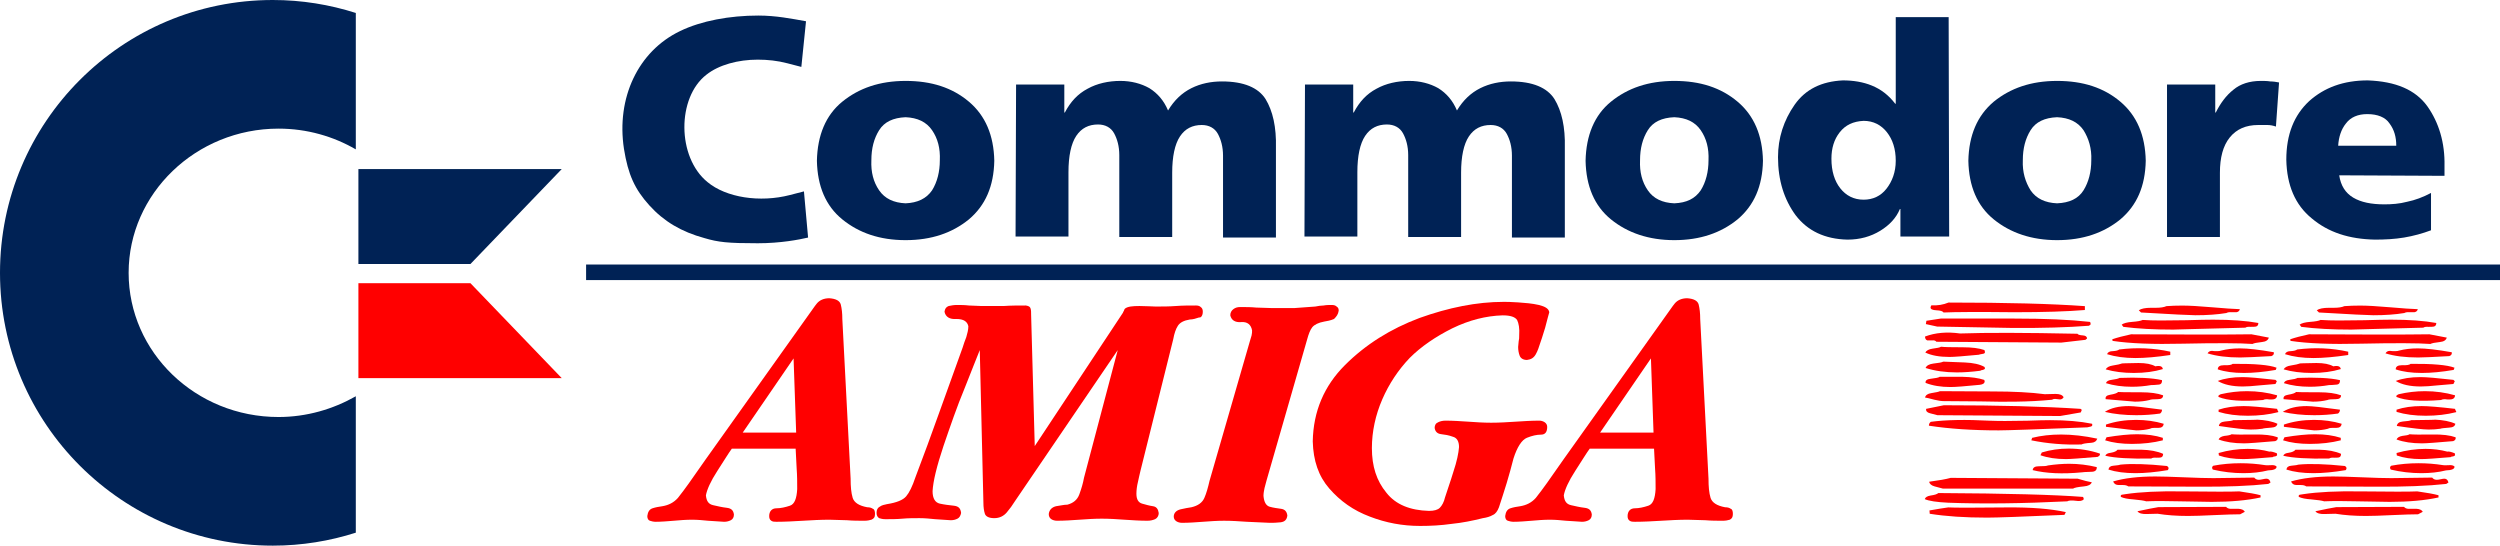
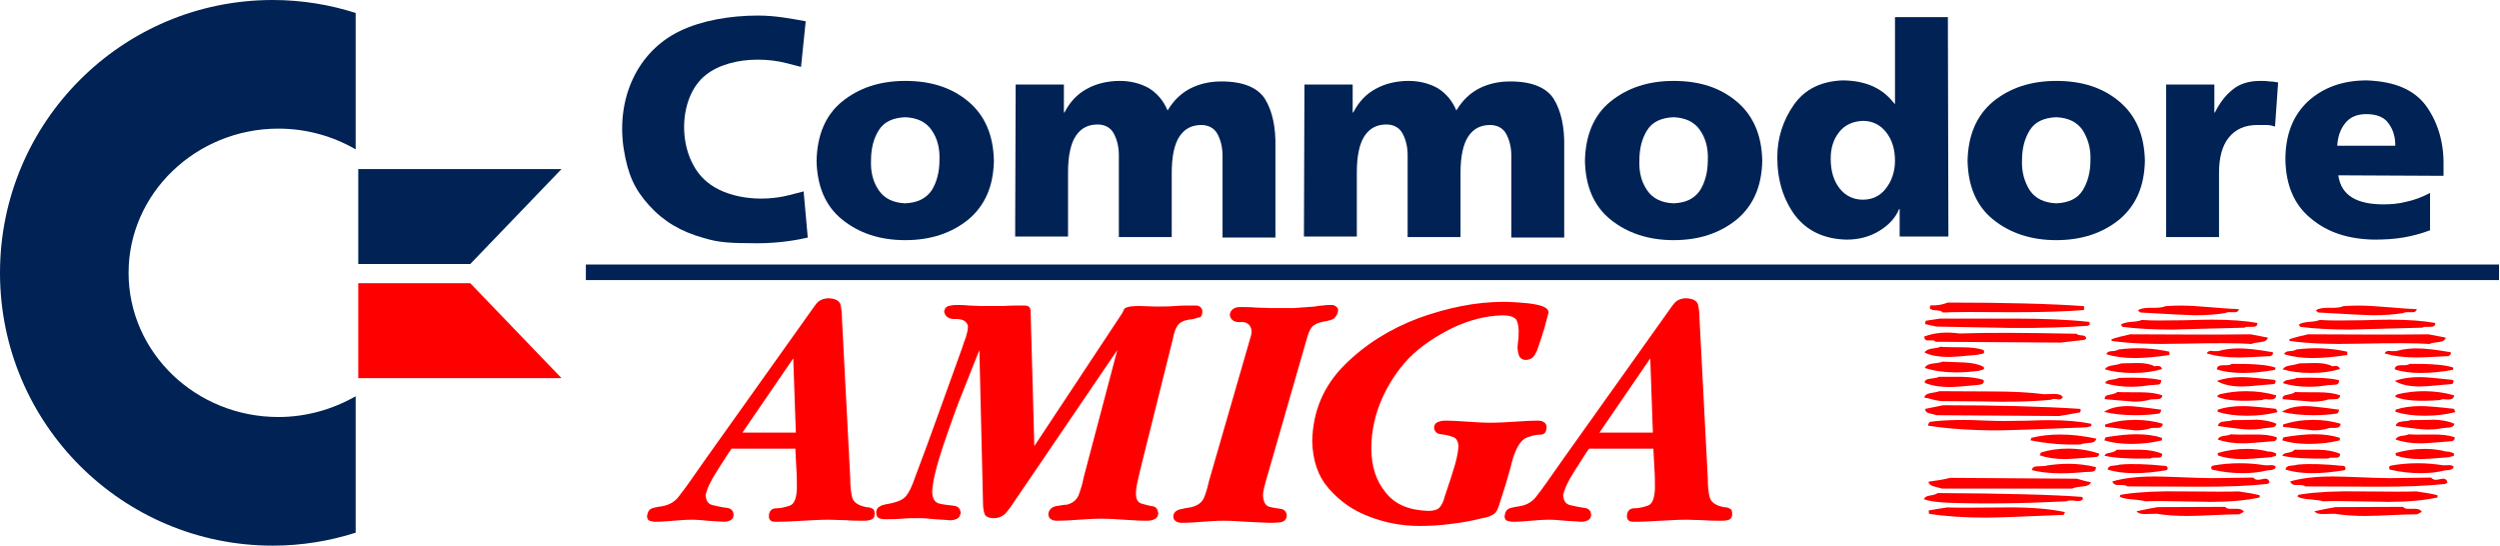
- <svg xmlns="http://www.w3.org/2000/svg" xmlns:xlink="http://www.w3.org/1999/xlink" xml:space="preserve" viewBox="-64 344.8 482 105.2" y="0px" x="0px" id="svg7148" version="1.1">
+ <svg xmlns="http://www.w3.org/2000/svg" xmlns:xlink="http://www.w3.org/1999/xlink" xml:space="preserve" viewBox="-64 344.8 600.505 131.065" y="0px" x="0px" id="svg7148" version="1.1" width="600.505" height="131.065">
  <defs id="defs62">
    <clipPath id="clipPath842" clipPathUnits="userSpaceOnUse">
-       <use height="100%" width="100%" id="use844" xlink:href="#g838" y="0" x="0" />
+       <use height="100%" width="100%" id="use844" xlink:href="#g838" y="0" x="0" transform="translate(3.0973467e-6,-2.9212866e-5)" />
    </clipPath>
  </defs>
-   <g id="g838">
+   <g id="g838" transform="translate(-3.0973467e-6,2.9212866e-5)">
    <g aria-label="500" transform="scale(1.031746,0.9692306)" style="font-style:normal;font-variant:normal;font-weight:normal;font-stretch:normal;font-size:54.274px;line-height:1.25;font-family:BoobToob;-inkscape-font-specification:'BoobToob, Normal';font-variant-ligatures:discretionary-ligatures historical-ligatures;font-variant-caps:normal;font-variant-numeric:normal;font-feature-settings:normal;text-align:start;letter-spacing:0px;word-spacing:0px;writing-mode:lr-tb;text-anchor:start;fill:#ff0000;fill-opacity:1;stroke:none;stroke-width:0.814" id="text876">
-       <g id="g926">
+       <g id="g926" transform="matrix(1.245862,0,0,1.245862,15.251,-87.46439)">
        <g id="g901" transform="scale(0.9692306,1.031746)">
          <g id="Logo">
            <path id="path3002" d="m -11.4,344.8 c -29.1,0 -52.6,23.6 -52.6,52.6 0,29.1 23.6,52.6 52.6,52.6 5.6,0 11,-0.9 16,-2.5 v -26.3 c -4.4,2.5 -9.5,4 -14.9,4 -16,0 -28.9,-12.5 -28.9,-27.8 0,-15.3 13,-27.8 28.9,-27.8 5.5,0 10.6,1.5 14.9,4 v -26.3 c -5,-1.6 -10.4,-2.5 -16,-2.5 z" style="fill:#002255" />
-             <polygon id="polygon9367" points="5.1,395.7 5.1,377.4 44.3,377.4 26.7,395.7 " style="fill:#002255" />
-             <polygon id="polygon9369" points="5.1,399.4 5.1,417.7 44.3,417.7 26.7,399.4 " style="fill:#ff0000" />
+             <polygon id="polygon9367" points="26.7,395.7 5.1,395.7 5.1,377.4 44.3,377.4 " style="fill:#002255" />
+             <polygon id="polygon9369" points="26.7,399.4 5.1,399.4 5.1,417.7 44.3,417.7 " style="fill:#ff0000" />
          </g>
          <g id="Commodore">
            <path id="path3067" d="m 110.6,391.1 c 5,0 9,-1.4 12.2,-4 3.2,-2.7 4.8,-6.4 4.9,-11.3 -0.1,-4.9 -1.7,-8.7 -4.9,-11.4 -3.2,-2.7 -7.2,-4 -12.2,-4 -5,0 -9,1.4 -12.2,4 -3.2,2.6 -4.8,6.5 -4.9,11.4 0.1,4.9 1.7,8.7 4.9,11.3 3.2,2.6 7.2,4 12.2,4 z m 0,-7.1 c -2.3,-0.1 -4,-0.9 -5.1,-2.5 -1.1,-1.6 -1.6,-3.5 -1.5,-5.8 0,-2.3 0.5,-4.2 1.5,-5.8 1,-1.6 2.7,-2.4 5.1,-2.5 2.3,0.1 4,0.9 5.1,2.5 1.1,1.6 1.6,3.5 1.5,5.8 0,2.2 -0.5,4.2 -1.5,5.8 -1.1,1.6 -2.8,2.4 -5.1,2.5 z" style="fill:#002255" />
            <path id="path3069" d="M 131.8,390.4 H 142 V 378 c 0,-3.1 0.5,-5.5 1.5,-7 1,-1.5 2.4,-2.2 4.2,-2.2 1.4,0 2.5,0.6 3.1,1.7 0.6,1.1 1,2.5 1,4.2 v 15.8 H 162 v -12.4 c 0,-3.1 0.5,-5.5 1.5,-7 1,-1.5 2.4,-2.2 4.2,-2.2 1.4,0 2.5,0.6 3.1,1.7 0.6,1.1 1,2.5 1,4.2 v 15.8 H 182 v -17.3 c 0.1,-4 -0.6,-7.1 -2,-9.4 -1.4,-2.2 -4.2,-3.4 -8.4,-3.4 -2.1,0 -4.1,0.4 -5.9,1.3 -1.8,0.9 -3.3,2.3 -4.5,4.3 -0.8,-1.9 -2,-3.3 -3.6,-4.3 -1.6,-0.9 -3.5,-1.4 -5.6,-1.4 -2.3,0 -4.5,0.5 -6.3,1.5 -1.9,1 -3.3,2.5 -4.4,4.6 h -0.1 v -5.4 h -9.3 z" style="fill:#002255" />
            <path id="path3071" d="m 187.5,390.4 h 10.2 V 378 c 0,-3.1 0.5,-5.5 1.5,-7 1,-1.5 2.4,-2.2 4.2,-2.2 1.4,0 2.5,0.6 3.1,1.7 0.6,1.1 1,2.5 1,4.2 v 15.8 h 10.2 v -12.4 c 0,-3.1 0.5,-5.5 1.5,-7 1,-1.5 2.4,-2.2 4.2,-2.2 1.4,0 2.5,0.6 3.1,1.7 0.6,1.1 1,2.5 1,4.2 v 15.8 h 10.2 v -17.3 c 0.1,-4 -0.6,-7.1 -2,-9.4 -1.4,-2.2 -4.2,-3.4 -8.4,-3.4 -2.1,0 -4.1,0.4 -5.9,1.3 -1.8,0.9 -3.3,2.3 -4.5,4.3 -0.8,-1.9 -2,-3.3 -3.6,-4.3 -1.6,-0.9 -3.5,-1.4 -5.6,-1.4 -2.3,0 -4.5,0.5 -6.3,1.5 -1.9,1 -3.3,2.5 -4.4,4.6 h -0.1 v -5.4 h -9.3 z" style="fill:#002255" />
            <path id="path3073" d="m 258.8,391.1 c 5,0 9,-1.4 12.2,-4 3.2,-2.7 4.8,-6.4 4.9,-11.3 -0.1,-4.9 -1.7,-8.7 -4.9,-11.4 -3.2,-2.7 -7.2,-4 -12.2,-4 -5,0 -9,1.4 -12.2,4 -3.2,2.6 -4.8,6.5 -4.9,11.4 0.1,4.9 1.7,8.7 4.9,11.3 3.2,2.6 7.3,4 12.2,4 z m 0,-7.1 c -2.3,-0.1 -4,-0.9 -5.1,-2.5 -1.1,-1.6 -1.6,-3.5 -1.5,-5.8 0,-2.3 0.5,-4.2 1.5,-5.8 1,-1.6 2.7,-2.4 5.1,-2.5 2.3,0.1 4,0.9 5.1,2.5 1.1,1.6 1.6,3.5 1.5,5.8 0,2.2 -0.5,4.2 -1.5,5.8 -1.1,1.6 -2.7,2.4 -5.1,2.5 z" style="fill:#002255" />
            <path id="path3075" d="m 311.7,348.1 h -10.2 v 16.7 h -0.1 c -1.3,-1.7 -2.8,-2.8 -4.5,-3.5 -1.7,-0.7 -3.6,-1 -5.6,-1 -4.1,0.2 -7.2,1.7 -9.3,4.7 -2.1,3 -3.2,6.4 -3.2,10.1 0,4.5 1.2,8.2 3.4,11.2 2.3,3 5.6,4.6 10,4.7 2.4,0 4.5,-0.6 6.3,-1.7 1.8,-1.1 3.1,-2.5 3.8,-4.2 h 0.1 v 5.3 h 9.4 z m -22.6,27.3 c 0,-2 0.5,-3.7 1.6,-5.1 1.1,-1.4 2.6,-2.1 4.6,-2.2 1.9,0 3.4,0.8 4.5,2.2 1.1,1.4 1.7,3.2 1.7,5.5 0,2.2 -0.7,4 -1.8,5.4 -1.1,1.4 -2.6,2.1 -4.4,2.1 -1.9,0 -3.4,-0.8 -4.5,-2.2 -1.1,-1.4 -1.7,-3.3 -1.7,-5.7 z" style="fill:#002255" />
            <path id="path3077" d="m 332.6,391.1 c 5,0 9,-1.4 12.2,-4 3.2,-2.7 4.8,-6.4 4.9,-11.3 -0.1,-4.9 -1.7,-8.7 -4.9,-11.4 -3.2,-2.7 -7.2,-4 -12.2,-4 -5,0 -9,1.4 -12.2,4 -3.2,2.7 -4.8,6.5 -4.9,11.4 0.1,4.9 1.7,8.7 4.9,11.3 3.2,2.6 7.3,4 12.2,4 z m 0,-7.1 c -2.3,-0.1 -4,-0.9 -5.1,-2.5 -1,-1.6 -1.6,-3.5 -1.5,-5.8 0,-2.3 0.5,-4.2 1.5,-5.8 1,-1.6 2.7,-2.4 5.1,-2.5 2.3,0.1 4,0.9 5.1,2.5 1,1.6 1.6,3.5 1.5,5.8 0,2.2 -0.5,4.2 -1.5,5.8 -1,1.6 -2.7,2.4 -5.1,2.5 z" style="fill:#002255" />
            <path id="path3079" d="m 375.4,360.7 c -0.5,-0.1 -1.1,-0.2 -1.7,-0.2 -0.6,-0.1 -1.2,-0.1 -1.8,-0.1 -2.2,0 -4,0.6 -5.3,1.7 -1.4,1.1 -2.5,2.6 -3.4,4.4 h -0.1 v -5.4 h -9.3 v 29.4 H 364 v -12.4 c 0,-2.9 0.6,-5.2 1.9,-6.8 1.3,-1.6 3.1,-2.4 5.5,-2.4 0.6,0 1.2,0 1.7,0 0.6,0 1.1,0.1 1.7,0.3 z" style="fill:#002255" />
            <path id="path3081" d="m 407.3,378.7 v -1.9 c 0.1,-4.5 -1.1,-8.4 -3.3,-11.5 -2.3,-3.2 -6.1,-4.8 -11.5,-5 -4.7,0 -8.4,1.4 -11.3,4 -2.9,2.7 -4.4,6.4 -4.4,11.3 0.1,4.9 1.7,8.7 4.9,11.3 3.2,2.7 7.2,4 12.2,4.1 1.9,0 3.8,-0.1 5.6,-0.4 1.8,-0.3 3.6,-0.8 5.2,-1.4 V 382 c -1.5,0.8 -3.1,1.4 -4.6,1.7 -1.5,0.4 -3,0.5 -4.4,0.5 -2.5,0 -4.5,-0.4 -6,-1.3 -1.5,-0.9 -2.4,-2.3 -2.7,-4.3 z m -20.5,-5.8 c 0.1,-1.7 0.6,-3.2 1.5,-4.3 0.9,-1.2 2.3,-1.8 4.1,-1.8 2,0 3.5,0.6 4.3,1.8 0.9,1.2 1.3,2.6 1.3,4.3 z" style="fill:#002255" />
            <path id="path3064" d="m 71.8,390.7 c -4.4,-1.2 -7.8,-3.2 -10.6,-6.3 -2.8,-3.1 -4.1,-5.9 -4.9,-10.9 -1.5,-9.8 2.7,-18.8 10.8,-22.7 4.1,-2 9.6,-3 15.1,-3 3.4,0 6.4,0.6 9.2,1.1 l -0.9,8.8 c 0,0 -0.7,-0.2 -2.7,-0.7 -1.9,-0.5 -3.8,-0.7 -5.7,-0.7 -3.8,0 -7.5,1 -9.9,2.9 -5.7,4.4 -5.7,15.9 0.2,20.7 3.6,3 10.1,4 15.9,2.5 l 2.7,-0.7 0.8,8.9 c -1.7,0.4 -5.3,1.1 -9.7,1.1 -5.8,0 -7.6,-0.2 -10.3,-1 z" style="fill:#002255" />
          </g>
          <rect id="Line" x="49" y="395.8" width="369" height="3" style="fill:#002255" />
          <g id="Amiga">
            <path id="path6187" d="m 104.7,443.9 c 0,-0.5 -0.1,-0.9 -0.4,-1 -0.3,-0.2 -0.6,-0.3 -1.1,-0.3 -1.6,-0.3 -2.5,-0.9 -2.8,-1.8 -0.3,-1 -0.4,-2.2 -0.4,-3.7 l -1.6,-30.8 c 0,-1.1 -0.1,-2 -0.3,-2.8 -0.2,-0.7 -0.9,-1.1 -2.2,-1.2 -1.1,0 -1.9,0.4 -2.4,1 -0.5,0.6 -1,1.4 -1.6,2.2 l -19.8,27.8 -3.3,4.7 c -0.7,1 -1.4,1.9 -2.1,2.8 -0.8,0.9 -1.8,1.4 -3,1.6 -0.7,0.1 -1.3,0.2 -1.9,0.4 -0.6,0.2 -0.9,0.7 -1,1.5 0,0.5 0.2,0.8 0.5,0.9 0.3,0.1 0.7,0.2 1.1,0.2 1.1,0 2.3,-0.1 3.5,-0.2 1.2,-0.1 2.3,-0.2 3.5,-0.2 1.1,0 2.1,0.1 3.1,0.2 1,0.1 2.1,0.1 3.1,0.2 0.5,0 0.9,-0.1 1.3,-0.3 0.4,-0.2 0.6,-0.6 0.6,-1.1 -0.1,-0.8 -0.5,-1.2 -1.4,-1.3 -0.9,-0.1 -1.7,-0.3 -2.6,-0.5 -0.9,-0.2 -1.3,-0.8 -1.4,-1.9 0.2,-1.1 0.9,-2.7 2.2,-4.7 1.3,-2 2.2,-3.5 2.8,-4.3 h 12.3 c 0.1,1.3 0.1,2.6 0.2,3.9 0.1,1.3 0.1,2.6 0.1,3.9 -0.1,1.8 -0.5,2.9 -1.4,3.2 -0.9,0.3 -1.8,0.5 -2.6,0.5 -0.9,0 -1.4,0.6 -1.4,1.5 0,0.4 0.1,0.7 0.4,0.9 0.3,0.2 0.6,0.2 1,0.2 1.7,0 3.4,-0.1 5.1,-0.2 1.7,-0.1 3.4,-0.2 5.1,-0.2 1.1,0 2.3,0.1 3.4,0.1 1.1,0.1 2.3,0.1 3.4,0.1 0.5,0 1,-0.1 1.3,-0.2 0.5,-0.2 0.7,-0.5 0.7,-1.1 z M 89.5,428.2 H 79.2 L 89,413.9 Z" style="fill:#ff0000" />
            <path id="path4766" d="m 194.1,404.7 c 0,-0.4 -0.1,-0.6 -0.4,-0.8 -0.2,-0.2 -0.5,-0.3 -0.9,-0.3 -0.6,0 -1.1,0 -1.6,0.1 -0.5,0 -1.1,0.1 -1.6,0.2 -1.4,0.1 -2.7,0.2 -4.1,0.3 -1.4,0 -2.8,0 -4.2,0 -1,0 -2,-0.1 -3.1,-0.1 -1,-0.1 -2,-0.1 -3.1,-0.1 -0.5,0 -0.9,0.1 -1.3,0.4 -0.4,0.3 -0.6,0.7 -0.6,1.2 0.2,0.9 0.9,1.4 2.1,1.3 1.2,-0.1 1.9,0.5 2.1,1.6 0,0.3 0,0.6 -0.1,1 -0.1,0.3 -0.2,0.6 -0.3,1 l -7.8,27 c -0.3,1.3 -0.6,2.4 -1,3.3 -0.4,0.9 -1.2,1.5 -2.5,1.8 -0.6,0.1 -1.3,0.2 -2.1,0.4 -0.8,0.2 -1.3,0.7 -1.3,1.4 0,0.4 0.2,0.7 0.5,0.9 0.3,0.2 0.7,0.3 1.1,0.3 1.3,0 2.7,-0.1 4,-0.2 1.4,-0.1 2.7,-0.2 4.1,-0.2 1.5,0 2.9,0.1 4.4,0.2 1.5,0.1 2.9,0.1 4.4,0.2 0.6,0 1.3,0 2.1,-0.1 0.8,-0.1 1.2,-0.5 1.3,-1.3 -0.1,-0.8 -0.5,-1.2 -1.2,-1.3 -0.7,-0.1 -1.5,-0.2 -2.2,-0.4 -0.7,-0.2 -1.1,-0.9 -1.2,-2.1 0,-0.5 0.1,-1 0.2,-1.5 0.1,-0.5 0.3,-1 0.4,-1.5 l 7.8,-27.1 c 0.3,-1.1 0.6,-1.9 1,-2.4 0.4,-0.5 1.2,-0.9 2.3,-1.1 0.6,-0.1 1.2,-0.2 1.9,-0.5 0.5,-0.5 0.8,-0.9 0.9,-1.6 z" style="fill:#ff0000" />
            <path id="path4768" d="m 234.7,405 c -0.1,-0.7 -0.8,-1.1 -2,-1.4 -1.3,-0.3 -2.6,-0.4 -4,-0.5 -1.4,-0.1 -2.3,-0.1 -2.8,-0.1 -5.2,0 -10.6,1.1 -16.2,3.1 -5.6,2.1 -10.4,5.1 -14.4,9.1 -4,4 -6.1,8.9 -6.2,14.7 0.1,3.7 1.1,6.7 3.2,9.1 2.1,2.4 4.6,4.2 7.8,5.4 3.1,1.2 6.3,1.8 9.7,1.8 2,0 4,-0.1 6.1,-0.4 2,-0.2 4,-0.6 6,-1.1 0.7,-0.1 1.4,-0.3 1.9,-0.6 0.5,-0.2 0.9,-0.7 1.2,-1.5 0.5,-1.5 1,-3.1 1.5,-4.7 0.5,-1.6 0.9,-3.2 1.3,-4.7 0.7,-2.2 1.6,-3.6 2.6,-4 1,-0.4 1.9,-0.6 2.7,-0.6 0.8,0 1.2,-0.5 1.2,-1.5 0,-0.4 -0.2,-0.7 -0.5,-0.9 -0.3,-0.2 -0.7,-0.3 -1,-0.3 -1.5,0 -3.1,0.1 -4.6,0.2 -1.6,0.1 -3.1,0.2 -4.7,0.2 -1.5,0 -3,-0.1 -4.4,-0.2 -1.5,-0.1 -3,-0.2 -4.4,-0.2 -0.5,0 -1,0.1 -1.4,0.3 -0.5,0.2 -0.7,0.6 -0.7,1.1 0.1,0.7 0.5,1.1 1.2,1.2 0.8,0.1 1.5,0.2 2.3,0.5 0.8,0.2 1.2,0.9 1.2,2 -0.1,1.2 -0.4,2.7 -1.1,4.8 -0.6,2 -1.2,3.6 -1.6,4.9 -0.2,0.9 -0.6,1.6 -1,2 -0.4,0.4 -1.1,0.6 -2.1,0.6 -3.6,-0.1 -6.4,-1.2 -8.2,-3.5 -1.9,-2.3 -2.8,-5.1 -2.8,-8.6 0,-3.2 0.7,-6.4 2,-9.4 1.3,-3 3.1,-5.7 5.3,-8 2.2,-2.2 5,-4.1 8.2,-5.7 3.3,-1.6 6.5,-2.4 9.7,-2.5 1.5,0 2.4,0.3 2.8,0.9 0.3,0.6 0.5,1.6 0.4,3 0,0.4 0,0.7 -0.1,1.1 0,0.4 -0.1,0.7 -0.1,1.1 0,0.6 0.1,1.2 0.3,1.7 0.2,0.5 0.7,0.8 1.4,0.8 0.8,-0.1 1.3,-0.4 1.7,-1.1 0.4,-0.7 0.6,-1.4 0.8,-2 0.2,-0.5 0.5,-1.5 1,-3.1 0.4,-1.6 0.7,-2.6 0.8,-3 z" style="fill:#ff0000" />
            <path id="path4770" d="m 270.1,443.9 c 0,-0.5 -0.1,-0.9 -0.4,-1 -0.3,-0.2 -0.6,-0.3 -1.1,-0.3 -1.6,-0.3 -2.5,-0.9 -2.8,-1.8 -0.3,-1 -0.4,-2.2 -0.4,-3.7 l -1.6,-30.8 c 0,-1.1 -0.1,-2 -0.3,-2.8 -0.2,-0.7 -0.9,-1.1 -2.2,-1.2 -1.1,0 -1.9,0.4 -2.4,1 -0.5,0.6 -1,1.4 -1.6,2.2 l -19.8,27.8 -3.3,4.7 c -0.7,1 -1.4,1.9 -2.1,2.8 -0.8,0.9 -1.8,1.4 -3,1.6 -0.7,0.1 -1.3,0.2 -1.9,0.4 -0.6,0.2 -0.9,0.7 -1,1.5 0,0.5 0.2,0.8 0.5,0.9 0.3,0.1 0.7,0.2 1.1,0.2 1.1,0 2.3,-0.1 3.5,-0.2 1.2,-0.1 2.3,-0.2 3.5,-0.2 1.1,0 2.1,0.1 3.1,0.2 1.1,0.1 2.1,0.1 3.1,0.2 0.5,0 0.9,-0.1 1.3,-0.3 0.4,-0.2 0.6,-0.6 0.6,-1.1 -0.1,-0.8 -0.5,-1.2 -1.4,-1.3 -0.9,-0.1 -1.7,-0.3 -2.6,-0.5 -0.9,-0.2 -1.3,-0.8 -1.4,-1.9 0.2,-1.1 0.9,-2.7 2.2,-4.7 1.3,-2 2.2,-3.5 2.8,-4.3 h 12.4 c 0.1,1.3 0.1,2.6 0.2,3.9 0.1,1.3 0.1,2.6 0.1,3.9 -0.1,1.8 -0.5,2.9 -1.4,3.2 -0.9,0.3 -1.8,0.5 -2.6,0.5 -0.9,0 -1.4,0.6 -1.4,1.5 0,0.4 0.1,0.7 0.4,0.9 0.3,0.2 0.6,0.2 1,0.2 1.7,0 3.4,-0.1 5.1,-0.2 1.7,-0.1 3.4,-0.2 5.1,-0.2 1.1,0 2.3,0.1 3.4,0.1 1.1,0.1 2.3,0.1 3.4,0.1 0.5,0 1,-0.1 1.3,-0.2 0.4,-0.2 0.6,-0.5 0.6,-1.1 z m -15.3,-15.7 h -10.3 l 9.8,-14.3 z" style="fill:#ff0000" />
            <path id="path4764" d="m 167.9,404.9 c 0,-0.4 -0.1,-0.7 -0.4,-0.9 -0.2,-0.2 -0.5,-0.3 -0.9,-0.3 -1.3,0 -2.6,0 -3.9,0.1 -1.3,0.1 -2.6,0.1 -3.9,0.1 -0.7,0 -1.7,-0.1 -3.1,-0.1 -1.4,0 -2.3,0.1 -2.8,0.5 -0.1,0.1 -0.2,0.3 -0.2,0.4 -0.1,0.2 -0.2,0.3 -0.2,0.4 l -17,25.7 -0.7,-25.3 c 0,-0.5 0,-0.9 -0.1,-1.2 -0.1,-0.4 -0.4,-0.5 -0.9,-0.6 -1.4,0 -2.9,0 -4.3,0.1 -1.4,0 -2.9,0 -4.3,0 -0.8,0 -1.6,-0.1 -2.4,-0.1 -0.8,-0.1 -1.6,-0.1 -2.4,-0.1 -0.5,0 -1,0.1 -1.5,0.2 -0.5,0.2 -0.7,0.5 -0.8,1.1 0.2,1 1,1.5 2.3,1.4 1.4,0 2.1,0.5 2.3,1.4 0,0.7 -0.2,1.4 -0.4,2.1 -0.3,0.7 -0.5,1.4 -0.7,2 -1.5,4.2 -3,8.3 -4.5,12.5 -1.5,4.2 -3,8.3 -4.6,12.5 -0.6,1.8 -1.2,3 -1.8,3.7 -0.6,0.7 -1.8,1.2 -3.7,1.5 -0.5,0.1 -1,0.2 -1.4,0.5 -0.4,0.2 -0.6,0.6 -0.6,1.2 0,0.5 0.2,0.8 0.5,1 0.3,0.1 0.7,0.2 1.2,0.2 1.1,0 2.2,0 3.3,-0.1 1.1,-0.1 2.2,-0.1 3.3,-0.1 1,0 2,0.1 3,0.2 1,0.1 2,0.1 3,0.2 0.5,0 0.9,-0.1 1.3,-0.3 0.4,-0.2 0.6,-0.6 0.7,-1.1 -0.1,-0.9 -0.5,-1.3 -1.4,-1.4 -0.9,-0.1 -1.8,-0.2 -2.7,-0.4 -0.9,-0.2 -1.4,-1 -1.4,-2.4 0.1,-1.9 0.8,-4.8 2.1,-8.7 1.3,-3.8 2.6,-7.6 4.1,-11.2 1.4,-3.6 2.4,-6 2.9,-7.3 l 0.7,29.4 c 0,0.9 0.1,1.6 0.3,2.2 0.2,0.5 0.8,0.8 1.8,0.8 1,0 1.8,-0.4 2.4,-1.1 0.6,-0.7 1.1,-1.4 1.6,-2.2 l 19.8,-29.1 -6.5,24.6 c -0.2,1.1 -0.5,2.1 -0.9,3.2 -0.4,1.1 -1.2,1.7 -2.3,2 -0.7,0 -1.4,0.2 -2.2,0.3 -0.8,0.2 -1.3,0.7 -1.4,1.5 0,0.5 0.2,0.8 0.5,1 0.3,0.2 0.7,0.3 1.1,0.3 1.4,0 2.9,-0.1 4.3,-0.2 1.4,-0.1 2.9,-0.2 4.3,-0.2 1.5,0 3,0.1 4.4,0.2 1.5,0.1 3,0.2 4.4,0.2 0.6,0 1,-0.1 1.5,-0.3 0.4,-0.2 0.7,-0.6 0.7,-1.2 -0.1,-0.7 -0.4,-1.2 -1.1,-1.3 -0.7,-0.1 -1.4,-0.3 -2.1,-0.5 -0.7,-0.2 -1.1,-0.8 -1.1,-1.9 0,-0.7 0.1,-1.5 0.3,-2.3 0.2,-0.8 0.3,-1.5 0.5,-2.2 l 6.3,-25.3 c 0.2,-1.1 0.5,-2 0.9,-2.6 0.4,-0.6 1.1,-1 2.3,-1.2 0.6,0 1.2,-0.2 1.8,-0.4 0.3,0.1 0.7,-0.3 0.7,-1.1 z" style="fill:#ff0000" />
          </g>
        </g>
        <g id="text872" style="font-style:normal;font-variant:normal;font-weight:normal;font-stretch:normal;font-size:53.227px;line-height:1.25;font-family:BoobToob;-inkscape-font-specification:'BoobToob, Normal';font-variant-ligatures:discretionary-ligatures historical-ligatures;font-variant-caps:normal;font-variant-numeric:normal;font-feature-settings:normal;text-align:start;letter-spacing:0px;word-spacing:0px;writing-mode:lr-tb;text-anchor:start;fill:#ff0000;fill-opacity:1;stroke:none;stroke-width:1.083" transform="scale(0.9692306,1.031746)" aria-label="500">
          <path id="path893" style="stroke-width:1.083" d="m 310.713,405.049 q 3.353,-0.16 13.626,-0.053 8.516,0 13.626,-0.426 v -0.745 q -9.528,-0.692 -26.294,-0.692 -1.544,0.639 -3.3,0.532 -0.16,0.266 -0.16,0.426 0,0.479 1.118,0.532 1.171,0.053 1.384,0.426 z m 28.051,2.555 0.319,-0.266 q 0,-0.373 -0.16,-0.479 -5.695,-0.639 -14.531,-0.639 -7.079,0 -14.212,0 l -2.768,0.426 -0.106,0.639 2.182,0.479 q 7.292,0.16 14.584,0.266 8.516,0.053 14.691,-0.426 z m -29.435,3.087 24.112,0.16 4.631,-0.532 0.319,-0.266 q -0.053,-0.532 -0.798,-0.586 -0.905,-0.053 -1.065,-0.319 -15.17,-0.319 -22.622,-0.053 -3.779,-0.532 -6.76,0.586 0,0.586 0.426,0.745 0.106,0 0.958,0 0.586,-0.053 0.798,0.266 z m 8.197,2.502 q 0.053,-0.053 0.692,-0.16 0.479,-0.053 0.479,-0.319 0,-0.213 -0.106,-0.426 -1.544,-0.532 -4.152,-0.532 -3.407,0 -4.205,-0.106 -0.319,0.213 -1.65,0.373 -1.065,0.16 -1.384,0.745 1.756,0.852 4.684,0.852 1.224,0 5.642,-0.426 z m 1.065,2.342 q -1.331,-0.745 -3.779,-0.852 -2.076,-0.053 -4.152,-0.16 -0.373,0.213 -1.916,0.373 -1.224,0.16 -1.49,0.852 2.715,0.852 6.015,0.852 2.076,0 4.524,-0.319 0.106,-0.106 0.479,-0.16 0.426,-0.106 0.426,-0.319 0,-0.106 -0.106,-0.266 z m -8.623,1.916 q -0.266,0.213 -1.703,0.373 -1.118,0.106 -1.011,0.798 2.023,0.798 4.79,0.798 1.437,0 5.642,-0.426 0.958,-0.106 0.958,-0.692 0,-0.106 -0.106,-0.266 -1.65,-0.532 -4.152,-0.586 -2.182,0 -4.418,0 z m 21.663,4.418 q 0.213,-0.16 0.586,-0.16 0.16,0 0.479,0.053 0.319,0.053 0.479,0.053 0.426,0 0.692,-0.426 -0.319,-0.639 -1.544,-0.639 -2.236,0.053 -2.076,0.053 -4.045,-0.532 -10.113,-0.532 -5.057,0 -10.113,-0.053 -0.266,0.16 -1.65,0.373 -1.065,0.16 -1.224,0.852 0.426,0.053 1.81,0.426 1.065,0.266 1.81,0.266 1.969,0 6.92,0.053 4.365,0.106 6.92,0.053 3.832,-0.053 7.026,-0.373 z m 1.544,3.14 3.992,-0.692 q 0.053,-0.16 0.16,-0.373 0.106,-0.16 -0.213,-0.319 -10.486,-0.692 -26.347,-0.692 l -3.407,0.692 q -0.106,0.639 0.745,0.852 1.331,0.319 1.437,0.373 z m -13.52,0.905 q -7.026,-0.373 -11.391,0.213 -0.373,0.266 -0.373,0.745 5.855,0.905 13.466,0.905 2.236,0 17.086,-0.586 0.319,-0.053 0.692,-0.16 0.373,-0.106 0.213,-0.532 -3.407,-0.692 -8.091,-0.692 -1.49,0 -4.365,0.106 -2.874,0.053 -4.311,0.053 -1.597,0 -2.927,-0.053 z m 8.144,3.3 -0.16,0.479 q 4.684,0.958 9.687,0.798 0.319,-0.213 1.863,-0.319 0.905,-0.053 1.171,-0.798 -3.726,-0.798 -6.973,-0.798 -3.034,0 -5.589,0.639 z m 13.041,3.034 q -2.821,-0.958 -6.015,-0.958 -2.715,0 -5.163,0.745 -0.266,0.532 -0.266,0.532 2.076,0.745 4.95,0.745 1.118,0 6.068,-0.426 0,0 0.266,-0.16 0.266,-0.213 0.16,-0.479 z m -10.007,2.289 q -0.266,0.16 -1.756,0.16 -1.118,0 -1.171,0.745 3.886,0.958 9.474,0.426 0.16,-0.053 1.81,-0.106 1.118,0 1.065,-0.905 -2.661,-0.639 -5.323,-0.639 -1.863,0 -4.098,0.319 z m -18.736,2.395 q -1.331,0.373 -4.152,0.745 0.106,0.639 1.065,0.905 0.798,0.213 1.597,0.426 23.633,0 25.07,0 0.373,-0.266 2.076,-0.426 1.277,-0.106 1.544,-0.798 -0.958,-0.16 -2.715,-0.692 z m 25.496,3.673 q -8.197,-0.639 -27.891,-0.745 -0.319,0.319 -1.49,0.479 -0.958,0.16 -1.118,0.692 1.171,0.532 4.524,0.692 9.9,0.373 22.941,-0.266 0.479,-0.266 1.65,-0.106 1.011,0.16 1.49,-0.213 0.106,-0.266 -0.106,-0.532 z m -25.975,2.023 q -1.224,0.16 -3.619,0.586 l 0.053,0.639 q 4.631,0.745 11.071,0.745 2.715,0 14.904,-0.532 0.266,-0.532 0.266,-0.532 -4.365,-0.958 -11.284,-0.905 -9.634,0.106 -11.391,0 z" />
          <path id="path895" style="stroke-width:1.083" d="m 365.236,405.155 q 0.373,-0.213 1.011,-0.16 0.798,0 0.958,0 0.532,-0.106 0.639,-0.586 -1.756,-0.053 -5.429,-0.373 -3.673,-0.319 -5.695,-0.319 -1.597,0 -3.034,0.106 -0.692,0.319 -2.023,0.319 h -0.958 q -1.65,0 -2.342,0.479 l 0.426,0.426 q 9.049,0.532 10.486,0.532 3.407,0 5.961,-0.426 z m 3.673,2.821 q 0.266,-0.213 1.011,-0.16 0.798,0 1.011,-0.053 0.479,-0.106 0.479,-0.692 -3.513,-0.639 -8.729,-0.639 -1.703,0 -5.11,0.106 -3.353,0.053 -5.003,0.053 -1.916,0 -3.46,-0.106 -0.532,0.266 -2.023,0.373 -1.437,0.106 -2.023,0.532 l 0.319,0.426 q 4.045,0.532 9.687,0.532 -0.426,0 13.839,-0.373 z m -25.549,2.555 q 4.95,0.745 13.466,0.532 9.794,-0.213 13.466,0.053 0.319,-0.213 1.81,-0.373 1.118,-0.106 1.331,-0.852 l -3.353,-0.639 q -7.718,0.106 -23.207,0 -2.236,0.479 -3.619,0.958 0,0.319 0.106,0.319 z m 11.071,2.715 v -0.639 q -4.79,-1.065 -9.847,-0.426 -0.319,0.266 -1.224,0.319 -0.905,0 -1.118,0.586 2.395,0.745 5.482,0.745 2.768,0 6.707,-0.586 z m 9.794,-0.852 q -0.266,0.106 -0.692,0.106 -0.213,0 -0.532,0 -0.373,-0.053 -0.532,-0.053 -0.586,0 -0.852,0.479 2.555,0.798 6.281,0.798 1.384,0 6.015,-0.266 0.586,-0.213 0.479,-0.745 -4.205,-0.745 -6.547,-0.745 -1.969,0 -3.619,0.426 z m -11.231,3.566 q -0.106,-0.798 -1.437,-0.532 -1.118,-0.639 -3.247,-0.639 -3.513,0.053 -3.247,0.106 -0.373,0.16 -1.703,0.373 -1.065,0.16 -1.384,0.745 2.395,0.692 5.429,0.692 3.14,0 5.589,-0.745 z m 13.466,-1.011 q -0.319,0.319 -1.703,0.266 -1.171,0 -1.171,0.798 2.023,0.692 5.057,0.692 2.715,0 6.121,-0.586 l 0.16,-0.426 q -2.076,-0.798 -8.463,-0.745 z m -24.431,3.726 q 2.236,0.692 5.003,0.692 1.863,0 3.673,-0.319 0.532,0 1.597,-0.106 0.586,-0.106 0.532,-0.852 -2.874,-0.639 -8.197,-0.426 -0.319,0.213 -1.544,0.373 -0.905,0.106 -1.065,0.639 z m 21.557,-0.426 q 1.756,1.065 4.844,1.065 1.224,0 3.194,-0.213 2.715,-0.213 3.087,-0.266 0.266,-0.532 0.266,-0.532 l -0.266,-0.266 q -4.684,-0.532 -6.334,-0.532 -2.821,0 -4.79,0.745 z m -13.147,3.673 q 0.266,-0.16 1.597,-0.16 1.011,0 1.011,-0.745 -1.597,-0.586 -4.258,-0.586 -4.152,0 -4.418,-0.053 -0.266,0.319 -1.544,0.532 -1.011,0.16 -0.852,0.852 5.376,0.479 5.642,0.479 1.544,0 2.821,-0.319 z m 13.733,-1.118 q -0.16,0.053 -0.373,0.213 -0.16,0.106 -0.053,0.319 2.555,1.065 8.57,0.586 0.266,-0.16 0.745,-0.16 0.16,0 0.479,0.053 0.373,0 0.479,0 0.958,0 1.011,-0.798 -2.768,-0.798 -5.802,-0.798 -2.555,0 -5.057,0.586 z m -11.71,3.726 q 0.373,-0.266 0.373,-0.745 -5.003,-0.692 -6.387,-0.692 -2.927,0 -4.631,1.118 2.715,0.639 6.068,0.639 2.342,0 4.578,-0.319 z m 22.568,-0.905 q -4.578,-0.532 -6.44,-0.532 -2.768,0 -4.844,0.692 v 0.426 q 2.448,0.745 5.642,0.745 3.14,0 5.855,-0.692 0.053,-0.16 -0.106,-0.319 -0.106,-0.213 -0.106,-0.319 z m -33.001,3.034 v 0.426 q 5.536,0.692 5.855,0.692 1.437,0 2.661,-0.319 0.213,-0.213 1.544,-0.16 1.011,0 1.065,-0.798 -2.502,-0.745 -5.323,-0.745 -3.14,0 -5.802,0.905 z m 30.18,0.798 q 0.213,-0.106 1.703,-0.213 1.065,-0.053 1.171,-0.745 -1.49,-0.692 -4.045,-0.798 0.852,0.053 -4.471,0.106 -0.266,0.16 -1.65,0.266 -1.011,0.106 -1.118,0.852 4.631,0.692 6.121,0.692 1.224,0 2.289,-0.16 z m -19.215,2.236 v -0.479 q -2.129,-0.692 -4.95,-0.692 -2.395,0 -5.908,0.586 -0.266,0.532 -0.266,0.586 2.182,0.692 5.163,0.692 3.247,0 5.961,-0.692 z m 13.254,-1.171 q -0.266,0.213 -1.384,0.319 -0.905,0.16 -1.118,0.692 2.023,0.745 4.897,0.745 1.171,0 6.015,-0.426 0.586,-0.213 0.479,-0.745 -1.65,-0.586 -4.418,-0.532 -3.513,0.053 -4.471,-0.053 z m -15.489,4.684 q 0.266,-0.213 0.958,-0.16 0.745,0 0.905,-0.053 0.426,-0.106 0.426,-0.692 -1.65,-0.745 -4.258,-0.798 -2.236,0 -4.524,0 -0.319,0.426 -1.277,0.586 -0.958,0.106 -1.065,0.586 2.715,0.639 8.836,0.532 z m 22.781,-1.331 q -1.969,-0.532 -4.205,-0.532 -2.821,0 -5.589,0.798 l 0.053,0.479 q 1.969,0.692 4.737,0.692 1.331,0 5.642,-0.373 0.053,-0.106 0.532,-0.16 0.319,-0.106 0.319,-0.266 0,-0.16 -0.053,-0.319 -1.065,-0.426 -1.437,-0.319 z m -19.588,3.566 q 0.373,-0.479 -0.16,-0.798 -5.642,-0.585 -8.942,-0.266 -0.213,0.106 -1.384,0.213 -0.852,0.053 -0.958,0.745 2.182,0.692 5.216,0.692 2.715,0 6.228,-0.586 z m 18.789,-0.958 q -2.342,-0.373 -4.737,-0.373 -2.768,0 -5.269,0.479 -0.426,0.266 -0.106,0.745 2.927,0.692 5.908,0.692 2.608,0 4.737,-0.532 1.703,-0.053 1.65,-0.745 -0.319,-0.319 -1.011,-0.266 -1.065,0.053 -1.171,0 z m -2.129,2.395 -7.878,0.106 q -1.969,0 -5.642,-0.16 -3.886,-0.16 -5.536,-0.16 -4.897,0 -8.144,0.958 0.266,0.692 1.065,0.692 0.106,0 0.373,0 0.319,0 0.479,0 0.639,0 1.011,0.266 0.745,0 13.52,0.053 8.144,0.053 13.466,-0.532 l 0.426,-0.266 q -0.16,-0.745 -0.798,-0.745 -0.213,0 -0.692,0.106 -0.479,0.106 -0.745,0.106 -0.586,0 -0.905,-0.426 z m -2.874,2.661 q -2.182,0.106 -10.965,0 -6.76,-0.106 -10.965,0.532 -0.319,0.053 -0.692,0.106 -0.319,0.053 -0.213,0.426 0.798,0.373 2.395,0.479 1.81,0.16 2.502,0.373 2.502,-0.106 6.387,0 5.057,0.106 6.228,0.106 5.536,0 9.421,-0.852 v -0.426 q -1.384,-0.373 -4.098,-0.745 z m -2.555,2.981 -13.041,0.053 q -1.331,0.213 -4.045,0.798 0.426,0.586 1.81,0.532 2.023,-0.053 2.076,-0.053 2.608,0.426 5.855,0.426 1.756,0 5.003,-0.16 3.513,-0.16 5.057,-0.16 l 0.905,-0.479 q -0.266,-0.532 -1.277,-0.586 -0.798,0 -1.597,0 -0.479,-0.053 -0.745,-0.373 z" />
          <path id="path897" style="stroke-width:1.083" d="m 399.543,405.155 q 0.373,-0.213 1.011,-0.16 0.798,0 0.958,0 0.532,-0.106 0.639,-0.586 -1.756,-0.053 -5.429,-0.373 -3.673,-0.319 -5.695,-0.319 -1.597,0 -3.034,0.106 -0.692,0.319 -2.023,0.319 h -0.958 q -1.65,0 -2.342,0.479 l 0.426,0.426 q 9.049,0.532 10.486,0.532 3.407,0 5.961,-0.426 z m 3.673,2.821 q 0.266,-0.213 1.011,-0.16 0.798,0 1.011,-0.053 0.479,-0.106 0.479,-0.692 -3.513,-0.639 -8.729,-0.639 -1.703,0 -5.11,0.106 -3.353,0.053 -5.003,0.053 -1.916,0 -3.46,-0.106 -0.532,0.266 -2.023,0.373 -1.437,0.106 -2.023,0.532 l 0.319,0.426 q 4.045,0.532 9.687,0.532 -0.426,0 13.839,-0.373 z m -25.549,2.555 q 4.95,0.745 13.466,0.532 9.794,-0.213 13.466,0.053 0.319,-0.213 1.81,-0.373 1.118,-0.106 1.331,-0.852 l -3.353,-0.639 q -7.718,0.106 -23.207,0 -2.236,0.479 -3.619,0.958 0,0.319 0.106,0.319 z m 11.071,2.715 v -0.639 q -4.79,-1.065 -9.847,-0.426 -0.319,0.266 -1.224,0.319 -0.905,0 -1.118,0.586 2.395,0.745 5.482,0.745 2.768,0 6.707,-0.586 z m 9.794,-0.852 q -0.266,0.106 -0.692,0.106 -0.213,0 -0.532,0 -0.373,-0.053 -0.532,-0.053 -0.586,0 -0.852,0.479 2.555,0.798 6.281,0.798 1.384,0 6.015,-0.266 0.586,-0.213 0.479,-0.745 -4.205,-0.745 -6.547,-0.745 -1.969,0 -3.619,0.426 z m -11.231,3.566 q -0.106,-0.798 -1.437,-0.532 -1.118,-0.639 -3.247,-0.639 -3.513,0.053 -3.247,0.106 -0.373,0.16 -1.703,0.373 -1.065,0.16 -1.384,0.745 2.395,0.692 5.429,0.692 3.14,0 5.589,-0.745 z m 13.466,-1.011 q -0.319,0.319 -1.703,0.266 -1.171,0 -1.171,0.798 2.023,0.692 5.057,0.692 2.715,0 6.121,-0.586 l 0.16,-0.426 q -2.076,-0.798 -8.463,-0.745 z m -24.431,3.726 q 2.236,0.692 5.003,0.692 1.863,0 3.673,-0.319 0.532,0 1.597,-0.106 0.586,-0.106 0.532,-0.852 -2.874,-0.639 -8.197,-0.426 -0.319,0.213 -1.544,0.373 -0.905,0.106 -1.065,0.639 z m 21.557,-0.426 q 1.756,1.065 4.844,1.065 1.224,0 3.194,-0.213 2.715,-0.213 3.087,-0.266 0.266,-0.532 0.266,-0.532 l -0.266,-0.266 q -4.684,-0.532 -6.334,-0.532 -2.821,0 -4.79,0.745 z m -13.147,3.673 q 0.266,-0.16 1.597,-0.16 1.011,0 1.011,-0.745 -1.597,-0.586 -4.258,-0.586 -4.152,0 -4.418,-0.053 -0.266,0.319 -1.544,0.532 -1.011,0.16 -0.852,0.852 5.376,0.479 5.642,0.479 1.544,0 2.821,-0.319 z m 13.733,-1.118 q -0.16,0.053 -0.373,0.213 -0.16,0.106 -0.053,0.319 2.555,1.065 8.57,0.586 0.266,-0.16 0.745,-0.16 0.16,0 0.479,0.053 0.373,0 0.479,0 0.958,0 1.011,-0.798 -2.768,-0.798 -5.802,-0.798 -2.555,0 -5.057,0.586 z m -11.71,3.726 q 0.373,-0.266 0.373,-0.745 -5.003,-0.692 -6.387,-0.692 -2.928,0 -4.631,1.118 2.715,0.639 6.068,0.639 2.342,0 4.578,-0.319 z m 22.568,-0.905 q -4.578,-0.532 -6.44,-0.532 -2.768,0 -4.844,0.692 v 0.426 q 2.448,0.745 5.642,0.745 3.14,0 5.855,-0.692 0.053,-0.16 -0.106,-0.319 -0.106,-0.213 -0.106,-0.319 z m -33.001,3.034 v 0.426 q 5.536,0.692 5.855,0.692 1.437,0 2.661,-0.319 0.213,-0.213 1.544,-0.16 1.011,0 1.065,-0.798 -2.502,-0.745 -5.323,-0.745 -3.14,0 -5.802,0.905 z m 30.18,0.798 q 0.213,-0.106 1.703,-0.213 1.065,-0.053 1.171,-0.745 -1.49,-0.692 -4.045,-0.798 0.852,0.053 -4.471,0.106 -0.266,0.16 -1.65,0.266 -1.011,0.106 -1.118,0.852 4.631,0.692 6.121,0.692 1.224,0 2.289,-0.16 z m -19.215,2.236 v -0.479 q -2.129,-0.692 -4.95,-0.692 -2.395,0 -5.908,0.586 -0.266,0.532 -0.266,0.586 2.182,0.692 5.163,0.692 3.247,0 5.961,-0.692 z m 13.254,-1.171 q -0.266,0.213 -1.384,0.319 -0.905,0.16 -1.118,0.692 2.023,0.745 4.897,0.745 1.171,0 6.015,-0.426 0.586,-0.213 0.479,-0.745 -1.65,-0.586 -4.418,-0.532 -3.513,0.053 -4.471,-0.053 z m -15.489,4.684 q 0.266,-0.213 0.958,-0.16 0.745,0 0.905,-0.053 0.426,-0.106 0.426,-0.692 -1.65,-0.745 -4.258,-0.798 -2.236,0 -4.524,0 -0.319,0.426 -1.277,0.586 -0.958,0.106 -1.065,0.586 2.715,0.639 8.836,0.532 z m 22.781,-1.331 q -1.969,-0.532 -4.205,-0.532 -2.821,0 -5.589,0.798 l 0.053,0.479 q 1.969,0.692 4.737,0.692 1.331,0 5.642,-0.373 0.053,-0.106 0.532,-0.16 0.319,-0.106 0.319,-0.266 0,-0.16 -0.053,-0.319 -1.065,-0.426 -1.437,-0.319 z m -19.588,3.566 q 0.373,-0.479 -0.16,-0.798 -5.642,-0.585 -8.942,-0.266 -0.213,0.106 -1.384,0.213 -0.852,0.053 -0.958,0.745 2.182,0.692 5.216,0.692 2.715,0 6.228,-0.586 z m 18.789,-0.958 q -2.342,-0.373 -4.737,-0.373 -2.768,0 -5.269,0.479 -0.426,0.266 -0.106,0.745 2.928,0.692 5.908,0.692 2.608,0 4.737,-0.532 1.703,-0.053 1.65,-0.745 -0.319,-0.319 -1.011,-0.266 -1.065,0.053 -1.171,0 z m -2.129,2.395 -7.878,0.106 q -1.969,0 -5.642,-0.16 -3.886,-0.16 -5.536,-0.16 -4.897,0 -8.144,0.958 0.266,0.692 1.065,0.692 0.106,0 0.373,0 0.319,0 0.479,0 0.639,0 1.011,0.266 0.745,0 13.52,0.053 8.144,0.053 13.466,-0.532 l 0.426,-0.266 q -0.16,-0.745 -0.798,-0.745 -0.213,0 -0.692,0.106 -0.479,0.106 -0.745,0.106 -0.586,0 -0.905,-0.426 z m -2.874,2.661 q -2.182,0.106 -10.965,0 -6.76,-0.106 -10.965,0.532 -0.319,0.053 -0.692,0.106 -0.319,0.053 -0.213,0.426 0.798,0.373 2.395,0.479 1.81,0.16 2.502,0.373 2.502,-0.106 6.387,0 5.057,0.106 6.228,0.106 5.536,0 9.421,-0.852 v -0.426 q -1.384,-0.373 -4.098,-0.745 z m -2.555,2.981 -13.041,0.053 q -1.331,0.213 -4.045,0.798 0.426,0.586 1.81,0.532 2.023,-0.053 2.076,-0.053 2.608,0.426 5.855,0.426 1.756,0 5.003,-0.16 3.513,-0.16 5.057,-0.16 l 0.905,-0.479 q -0.266,-0.532 -1.277,-0.586 -0.798,0 -1.597,0 -0.479,-0.053 -0.745,-0.373 z" />
        </g>
      </g>
    </g>
  </g>
</svg>
